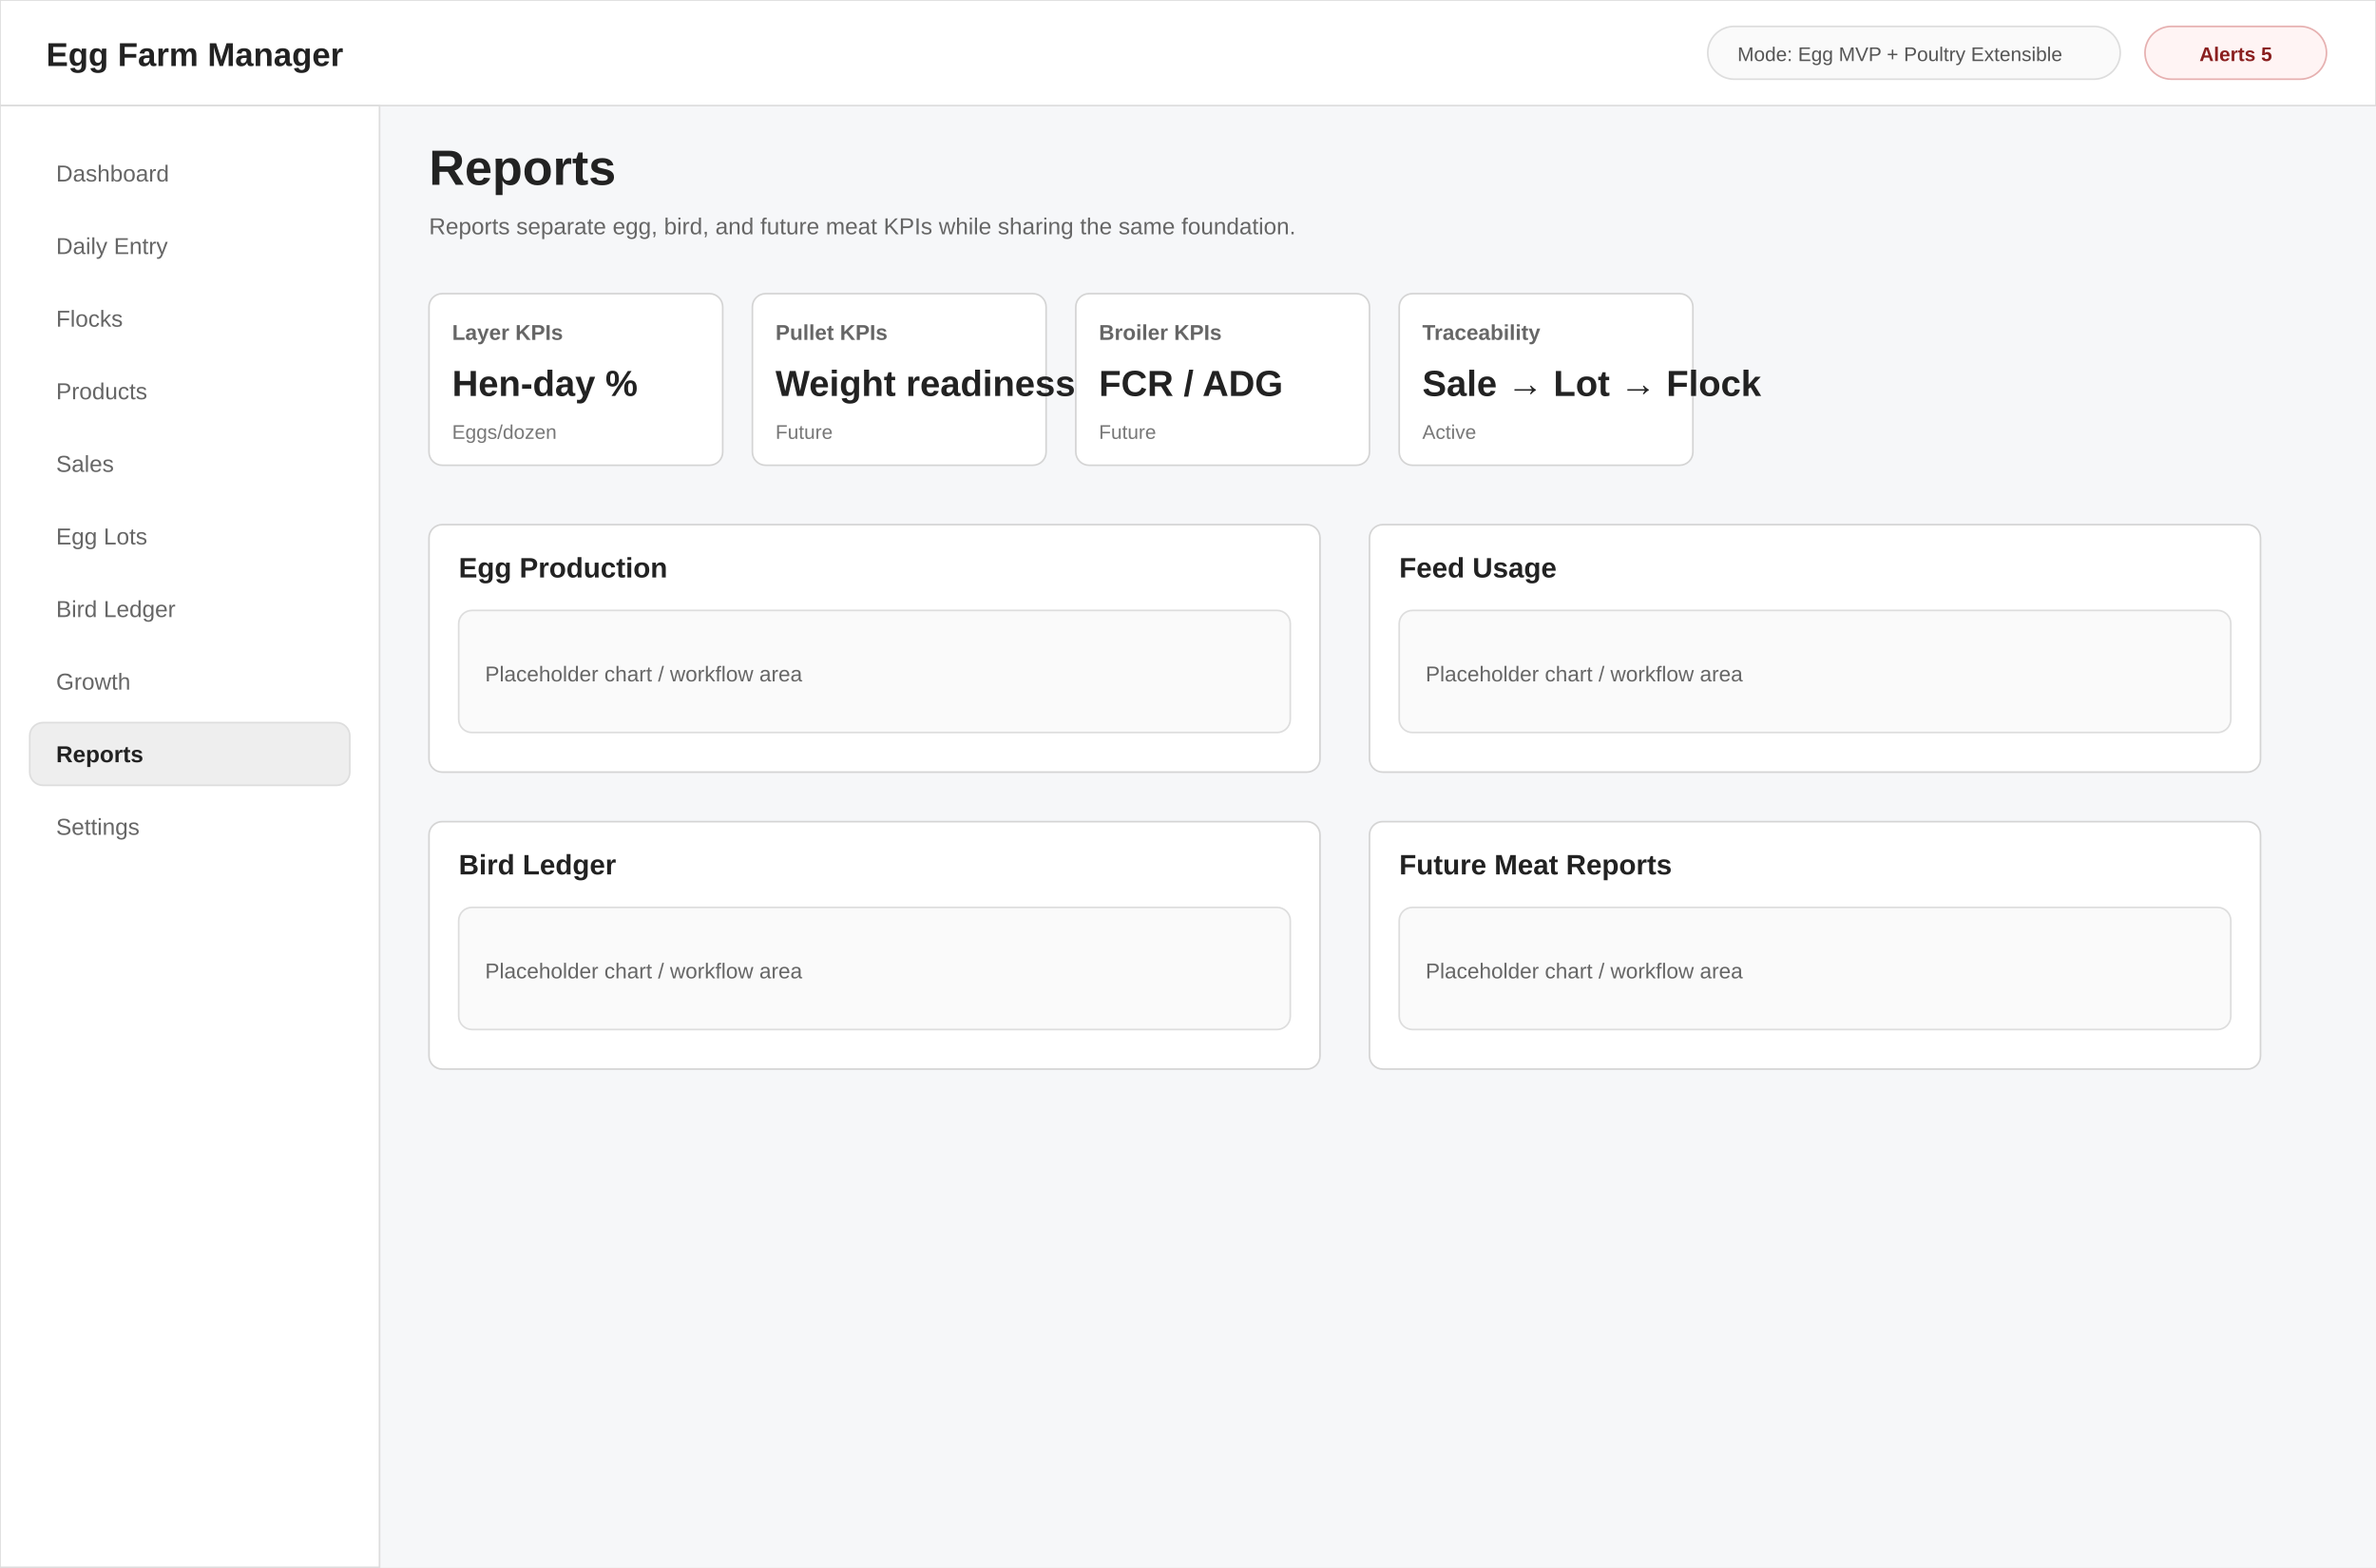
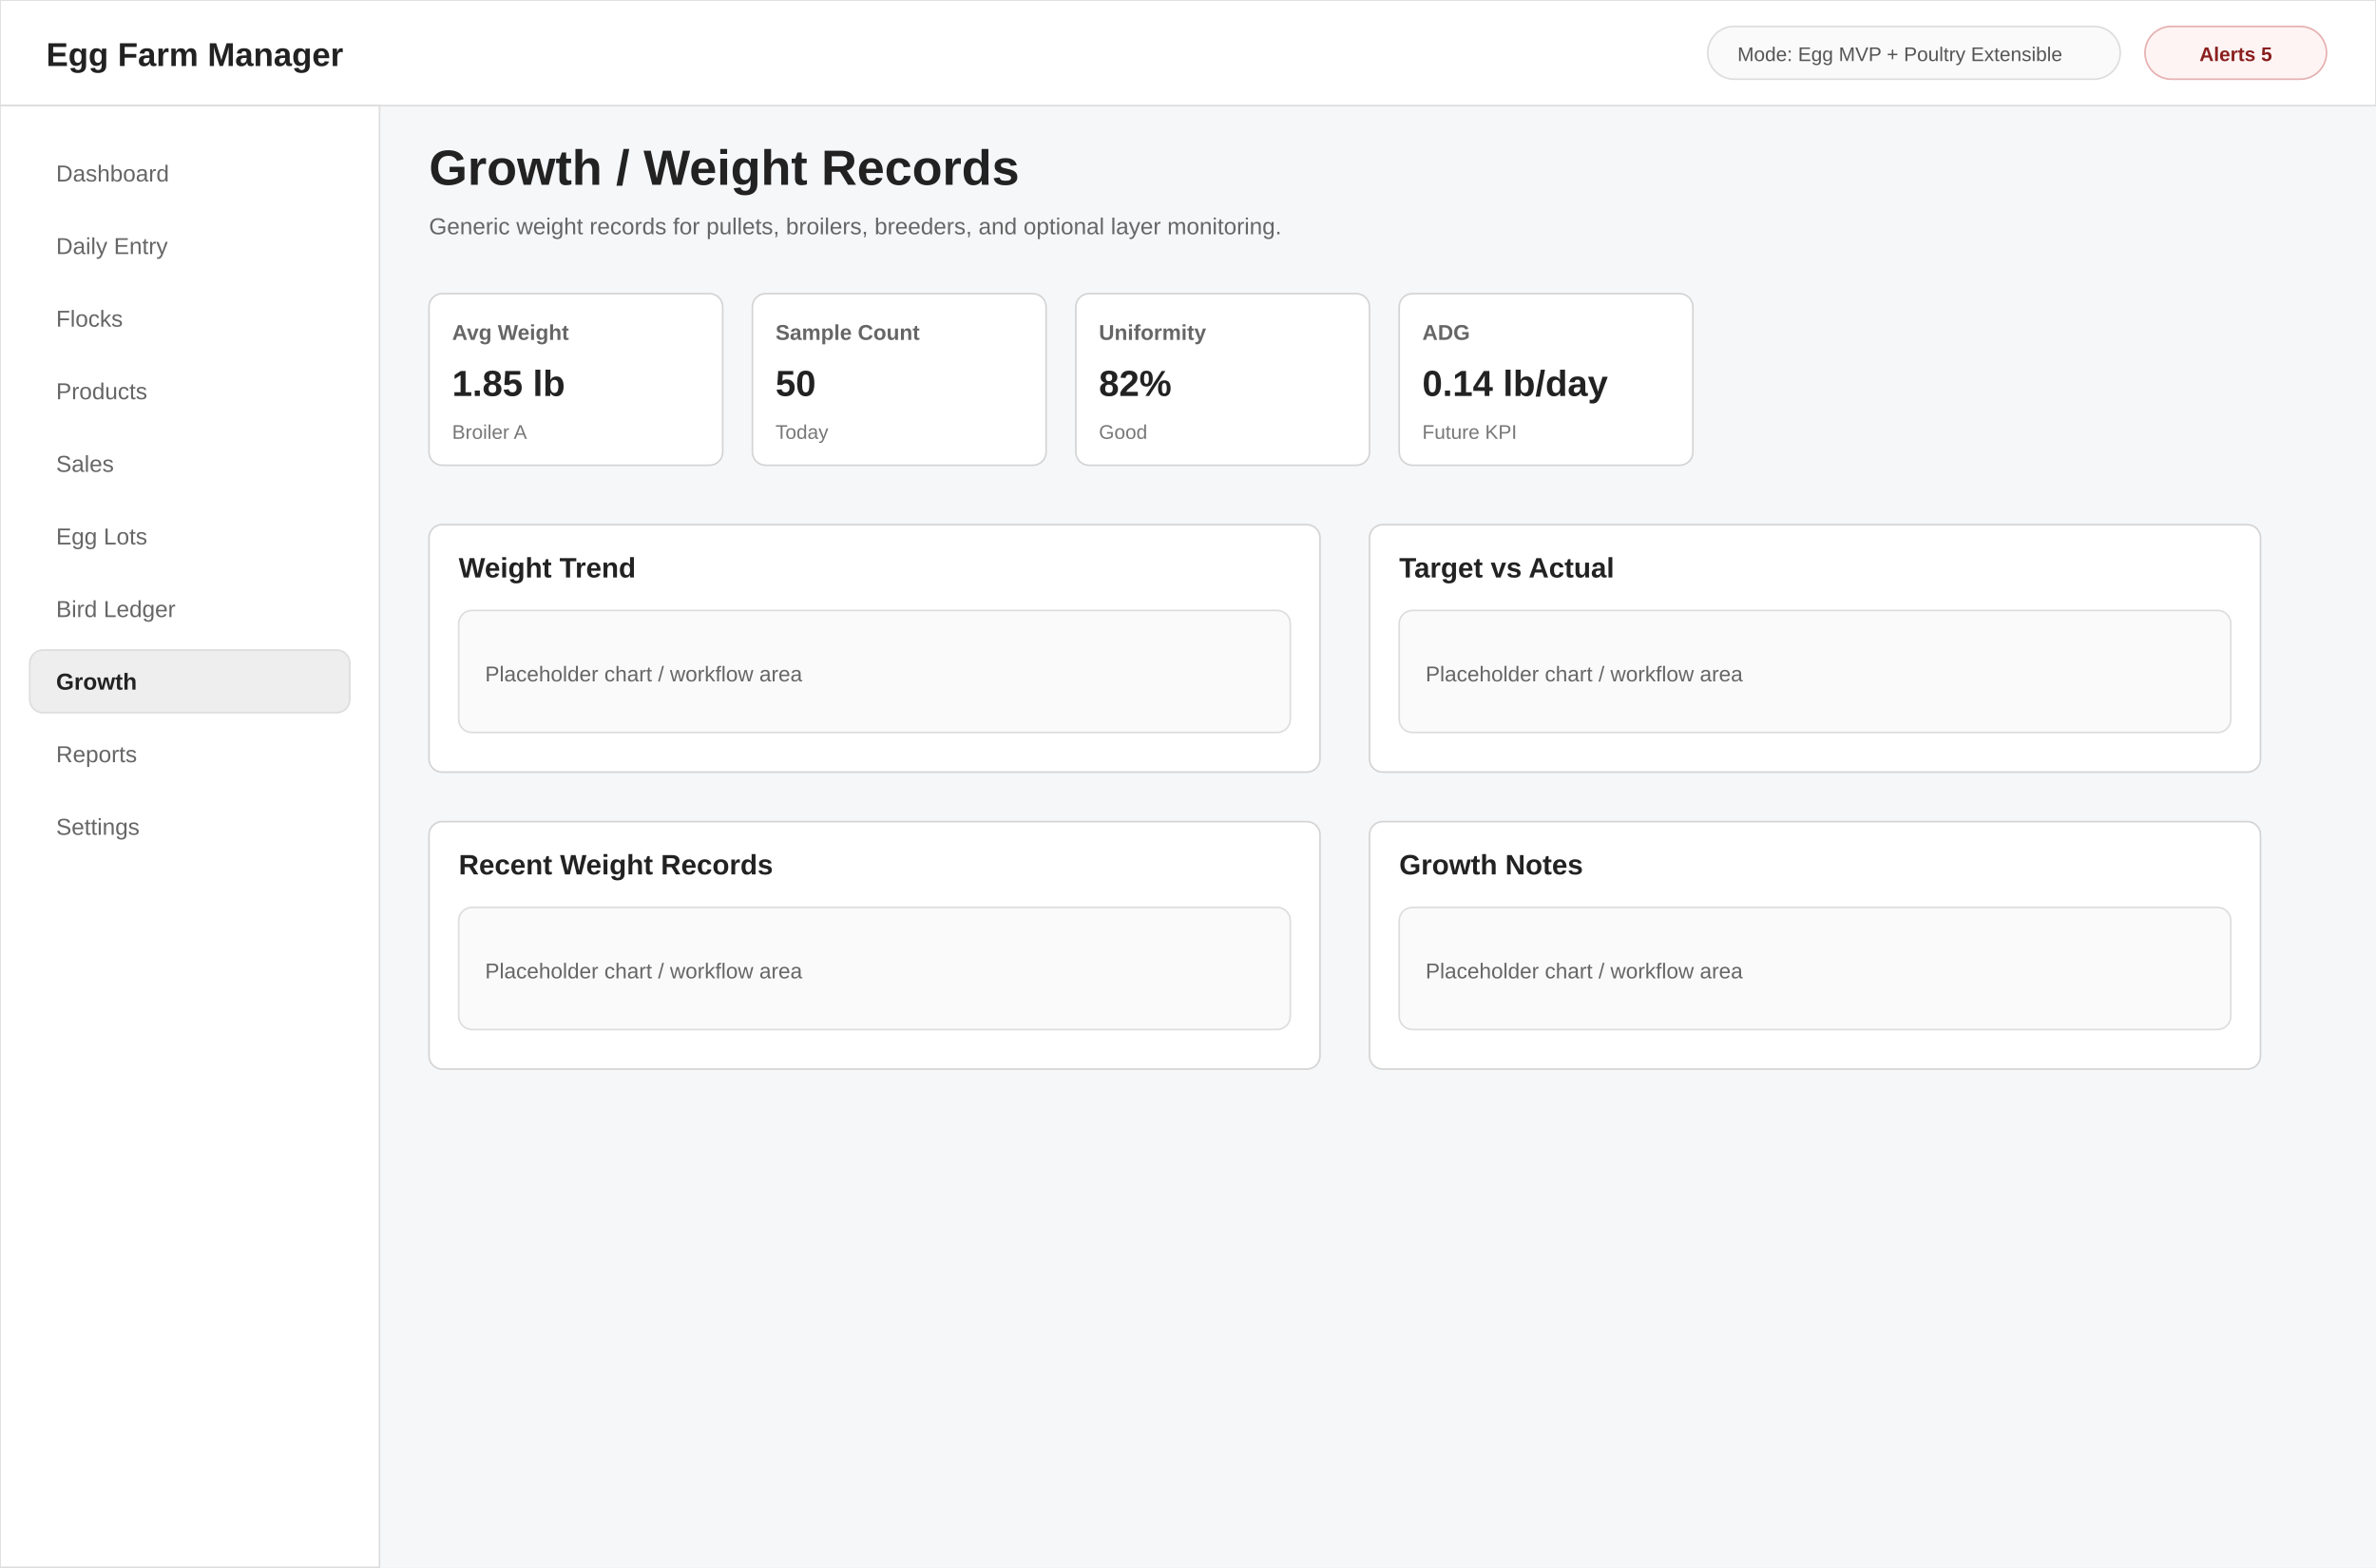
<svg xmlns="http://www.w3.org/2000/svg" width="1440" height="950" viewBox="0 0 1440 950">
  <rect width="100%" height="100%" fill="#f6f7f9" />
  <rect x="0" y="0" width="1440" height="64" rx="0" fill="#fff" stroke="#ddd" />
  <text x="28" y="40" font-family="Arial, sans-serif" font-size="20" font-weight="700" fill="#222" text-anchor="start">Egg Farm Manager</text>
  <rect x="1035" y="16" width="250" height="32" rx="16" fill="#fafafa" stroke="#ddd" />
  <text x="1053" y="37" font-family="Arial, sans-serif" font-size="12" font-weight="400" fill="#555" text-anchor="start">Mode: Egg MVP + Poultry Extensible</text>
  <rect x="1300" y="16" width="110" height="32" rx="16" fill="#fff4f4" stroke="#e6b0b0" />
  <text x="1355" y="37" font-family="Arial, sans-serif" font-size="12" font-weight="700" fill="#8a1f1f" text-anchor="middle">Alerts 5</text>
  <rect x="0" y="64" width="230" height="886" rx="0" fill="#fff" stroke="#ddd" />
  <text x="34" y="110" font-family="Arial, sans-serif" font-size="14" font-weight="400" fill="#666" text-anchor="start">Dashboard</text>
  <text x="34" y="154" font-family="Arial, sans-serif" font-size="14" font-weight="400" fill="#666" text-anchor="start">Daily Entry</text>
  <text x="34" y="198" font-family="Arial, sans-serif" font-size="14" font-weight="400" fill="#666" text-anchor="start">Flocks</text>
  <text x="34" y="242" font-family="Arial, sans-serif" font-size="14" font-weight="400" fill="#666" text-anchor="start">Products</text>
  <text x="34" y="286" font-family="Arial, sans-serif" font-size="14" font-weight="400" fill="#666" text-anchor="start">Sales</text>
  <text x="34" y="330" font-family="Arial, sans-serif" font-size="14" font-weight="400" fill="#666" text-anchor="start">Egg Lots</text>
  <text x="34" y="374" font-family="Arial, sans-serif" font-size="14" font-weight="400" fill="#666" text-anchor="start">Bird Ledger</text>
-   <text x="34" y="418" font-family="Arial, sans-serif" font-size="14" font-weight="400" fill="#666" text-anchor="start">Growth</text>
-   <rect x="18" y="438" width="194" height="38" rx="8" fill="#eeeeee" stroke="#ddd" />
-   <text x="34" y="462" font-family="Arial, sans-serif" font-size="14" font-weight="600" fill="#222" text-anchor="start">Reports</text>
+   <rect x="18" y="394" width="194" height="38" rx="8" fill="#eeeeee" stroke="#ddd" />
+   <text x="34" y="418" font-family="Arial, sans-serif" font-size="14" font-weight="600" fill="#222" text-anchor="start">Growth</text>
+   <text x="34" y="462" font-family="Arial, sans-serif" font-size="14" font-weight="400" fill="#666" text-anchor="start">Reports</text>
  <text x="34" y="506" font-family="Arial, sans-serif" font-size="14" font-weight="400" fill="#666" text-anchor="start">Settings</text>
-   <text x="260" y="112" font-family="Arial, sans-serif" font-size="30" font-weight="700" fill="#222" text-anchor="start">Reports</text>
-   <text x="260" y="142" font-family="Arial, sans-serif" font-size="14" font-weight="400" fill="#666" text-anchor="start">Reports separate egg, bird, and future meat KPIs while sharing the same foundation.</text>
+   <text x="260" y="112" font-family="Arial, sans-serif" font-size="30" font-weight="700" fill="#222" text-anchor="start">Growth / Weight Records</text>
+   <text x="260" y="142" font-family="Arial, sans-serif" font-size="14" font-weight="400" fill="#666" text-anchor="start">Generic weight records for pullets, broilers, breeders, and optional layer monitoring.</text>
  <rect x="260" y="178" width="178" height="104" rx="8" fill="#fff" stroke="#d4d4d4" />
-   <text x="274" y="206" font-family="Arial, sans-serif" font-size="13" font-weight="700" fill="#666" text-anchor="start">Layer KPIs</text>
-   <text x="274" y="240" font-family="Arial, sans-serif" font-size="22" font-weight="700" fill="#222" text-anchor="start">Hen-day %</text>
-   <text x="274" y="266" font-family="Arial, sans-serif" font-size="12" font-weight="400" fill="#777" text-anchor="start">Eggs/dozen</text>
+   <text x="274" y="206" font-family="Arial, sans-serif" font-size="13" font-weight="700" fill="#666" text-anchor="start">Avg Weight</text>
+   <text x="274" y="240" font-family="Arial, sans-serif" font-size="22" font-weight="700" fill="#222" text-anchor="start">1.85 lb</text>
+   <text x="274" y="266" font-family="Arial, sans-serif" font-size="12" font-weight="400" fill="#777" text-anchor="start">Broiler A</text>
  <rect x="456" y="178" width="178" height="104" rx="8" fill="#fff" stroke="#d4d4d4" />
-   <text x="470" y="206" font-family="Arial, sans-serif" font-size="13" font-weight="700" fill="#666" text-anchor="start">Pullet KPIs</text>
-   <text x="470" y="240" font-family="Arial, sans-serif" font-size="22" font-weight="700" fill="#222" text-anchor="start">Weight readiness</text>
-   <text x="470" y="266" font-family="Arial, sans-serif" font-size="12" font-weight="400" fill="#777" text-anchor="start">Future</text>
+   <text x="470" y="206" font-family="Arial, sans-serif" font-size="13" font-weight="700" fill="#666" text-anchor="start">Sample Count</text>
+   <text x="470" y="240" font-family="Arial, sans-serif" font-size="22" font-weight="700" fill="#222" text-anchor="start">50</text>
+   <text x="470" y="266" font-family="Arial, sans-serif" font-size="12" font-weight="400" fill="#777" text-anchor="start">Today</text>
  <rect x="652" y="178" width="178" height="104" rx="8" fill="#fff" stroke="#d4d4d4" />
-   <text x="666" y="206" font-family="Arial, sans-serif" font-size="13" font-weight="700" fill="#666" text-anchor="start">Broiler KPIs</text>
-   <text x="666" y="240" font-family="Arial, sans-serif" font-size="22" font-weight="700" fill="#222" text-anchor="start">FCR / ADG</text>
-   <text x="666" y="266" font-family="Arial, sans-serif" font-size="12" font-weight="400" fill="#777" text-anchor="start">Future</text>
+   <text x="666" y="206" font-family="Arial, sans-serif" font-size="13" font-weight="700" fill="#666" text-anchor="start">Uniformity</text>
+   <text x="666" y="240" font-family="Arial, sans-serif" font-size="22" font-weight="700" fill="#222" text-anchor="start">82%</text>
+   <text x="666" y="266" font-family="Arial, sans-serif" font-size="12" font-weight="400" fill="#777" text-anchor="start">Good</text>
  <rect x="848" y="178" width="178" height="104" rx="8" fill="#fff" stroke="#d4d4d4" />
-   <text x="862" y="206" font-family="Arial, sans-serif" font-size="13" font-weight="700" fill="#666" text-anchor="start">Traceability</text>
-   <text x="862" y="240" font-family="Arial, sans-serif" font-size="22" font-weight="700" fill="#222" text-anchor="start">Sale → Lot → Flock</text>
-   <text x="862" y="266" font-family="Arial, sans-serif" font-size="12" font-weight="400" fill="#777" text-anchor="start">Active</text>
+   <text x="862" y="206" font-family="Arial, sans-serif" font-size="13" font-weight="700" fill="#666" text-anchor="start">ADG</text>
+   <text x="862" y="240" font-family="Arial, sans-serif" font-size="22" font-weight="700" fill="#222" text-anchor="start">0.14 lb/day</text>
+   <text x="862" y="266" font-family="Arial, sans-serif" font-size="12" font-weight="400" fill="#777" text-anchor="start">Future KPI</text>
  <rect x="260" y="318" width="540" height="150" rx="8" fill="#fff" stroke="#d4d4d4" />
-   <text x="278" y="350" font-family="Arial, sans-serif" font-size="17" font-weight="700" fill="#222" text-anchor="start">Egg Production</text>
+   <text x="278" y="350" font-family="Arial, sans-serif" font-size="17" font-weight="700" fill="#222" text-anchor="start">Weight Trend</text>
  <rect x="278" y="370" width="504" height="74" rx="8" fill="#fafafa" stroke="#ddd" />
  <text x="294" y="413" font-family="Arial, sans-serif" font-size="13" font-weight="400" fill="#666" text-anchor="start">Placeholder chart / workflow area</text>
  <rect x="830" y="318" width="540" height="150" rx="8" fill="#fff" stroke="#d4d4d4" />
-   <text x="848" y="350" font-family="Arial, sans-serif" font-size="17" font-weight="700" fill="#222" text-anchor="start">Feed Usage</text>
+   <text x="848" y="350" font-family="Arial, sans-serif" font-size="17" font-weight="700" fill="#222" text-anchor="start">Target vs Actual</text>
  <rect x="848" y="370" width="504" height="74" rx="8" fill="#fafafa" stroke="#ddd" />
  <text x="864" y="413" font-family="Arial, sans-serif" font-size="13" font-weight="400" fill="#666" text-anchor="start">Placeholder chart / workflow area</text>
  <rect x="260" y="498" width="540" height="150" rx="8" fill="#fff" stroke="#d4d4d4" />
-   <text x="278" y="530" font-family="Arial, sans-serif" font-size="17" font-weight="700" fill="#222" text-anchor="start">Bird Ledger</text>
+   <text x="278" y="530" font-family="Arial, sans-serif" font-size="17" font-weight="700" fill="#222" text-anchor="start">Recent Weight Records</text>
  <rect x="278" y="550" width="504" height="74" rx="8" fill="#fafafa" stroke="#ddd" />
  <text x="294" y="593" font-family="Arial, sans-serif" font-size="13" font-weight="400" fill="#666" text-anchor="start">Placeholder chart / workflow area</text>
  <rect x="830" y="498" width="540" height="150" rx="8" fill="#fff" stroke="#d4d4d4" />
-   <text x="848" y="530" font-family="Arial, sans-serif" font-size="17" font-weight="700" fill="#222" text-anchor="start">Future Meat Reports</text>
+   <text x="848" y="530" font-family="Arial, sans-serif" font-size="17" font-weight="700" fill="#222" text-anchor="start">Growth Notes</text>
  <rect x="848" y="550" width="504" height="74" rx="8" fill="#fafafa" stroke="#ddd" />
  <text x="864" y="593" font-family="Arial, sans-serif" font-size="13" font-weight="400" fill="#666" text-anchor="start">Placeholder chart / workflow area</text>
</svg>
